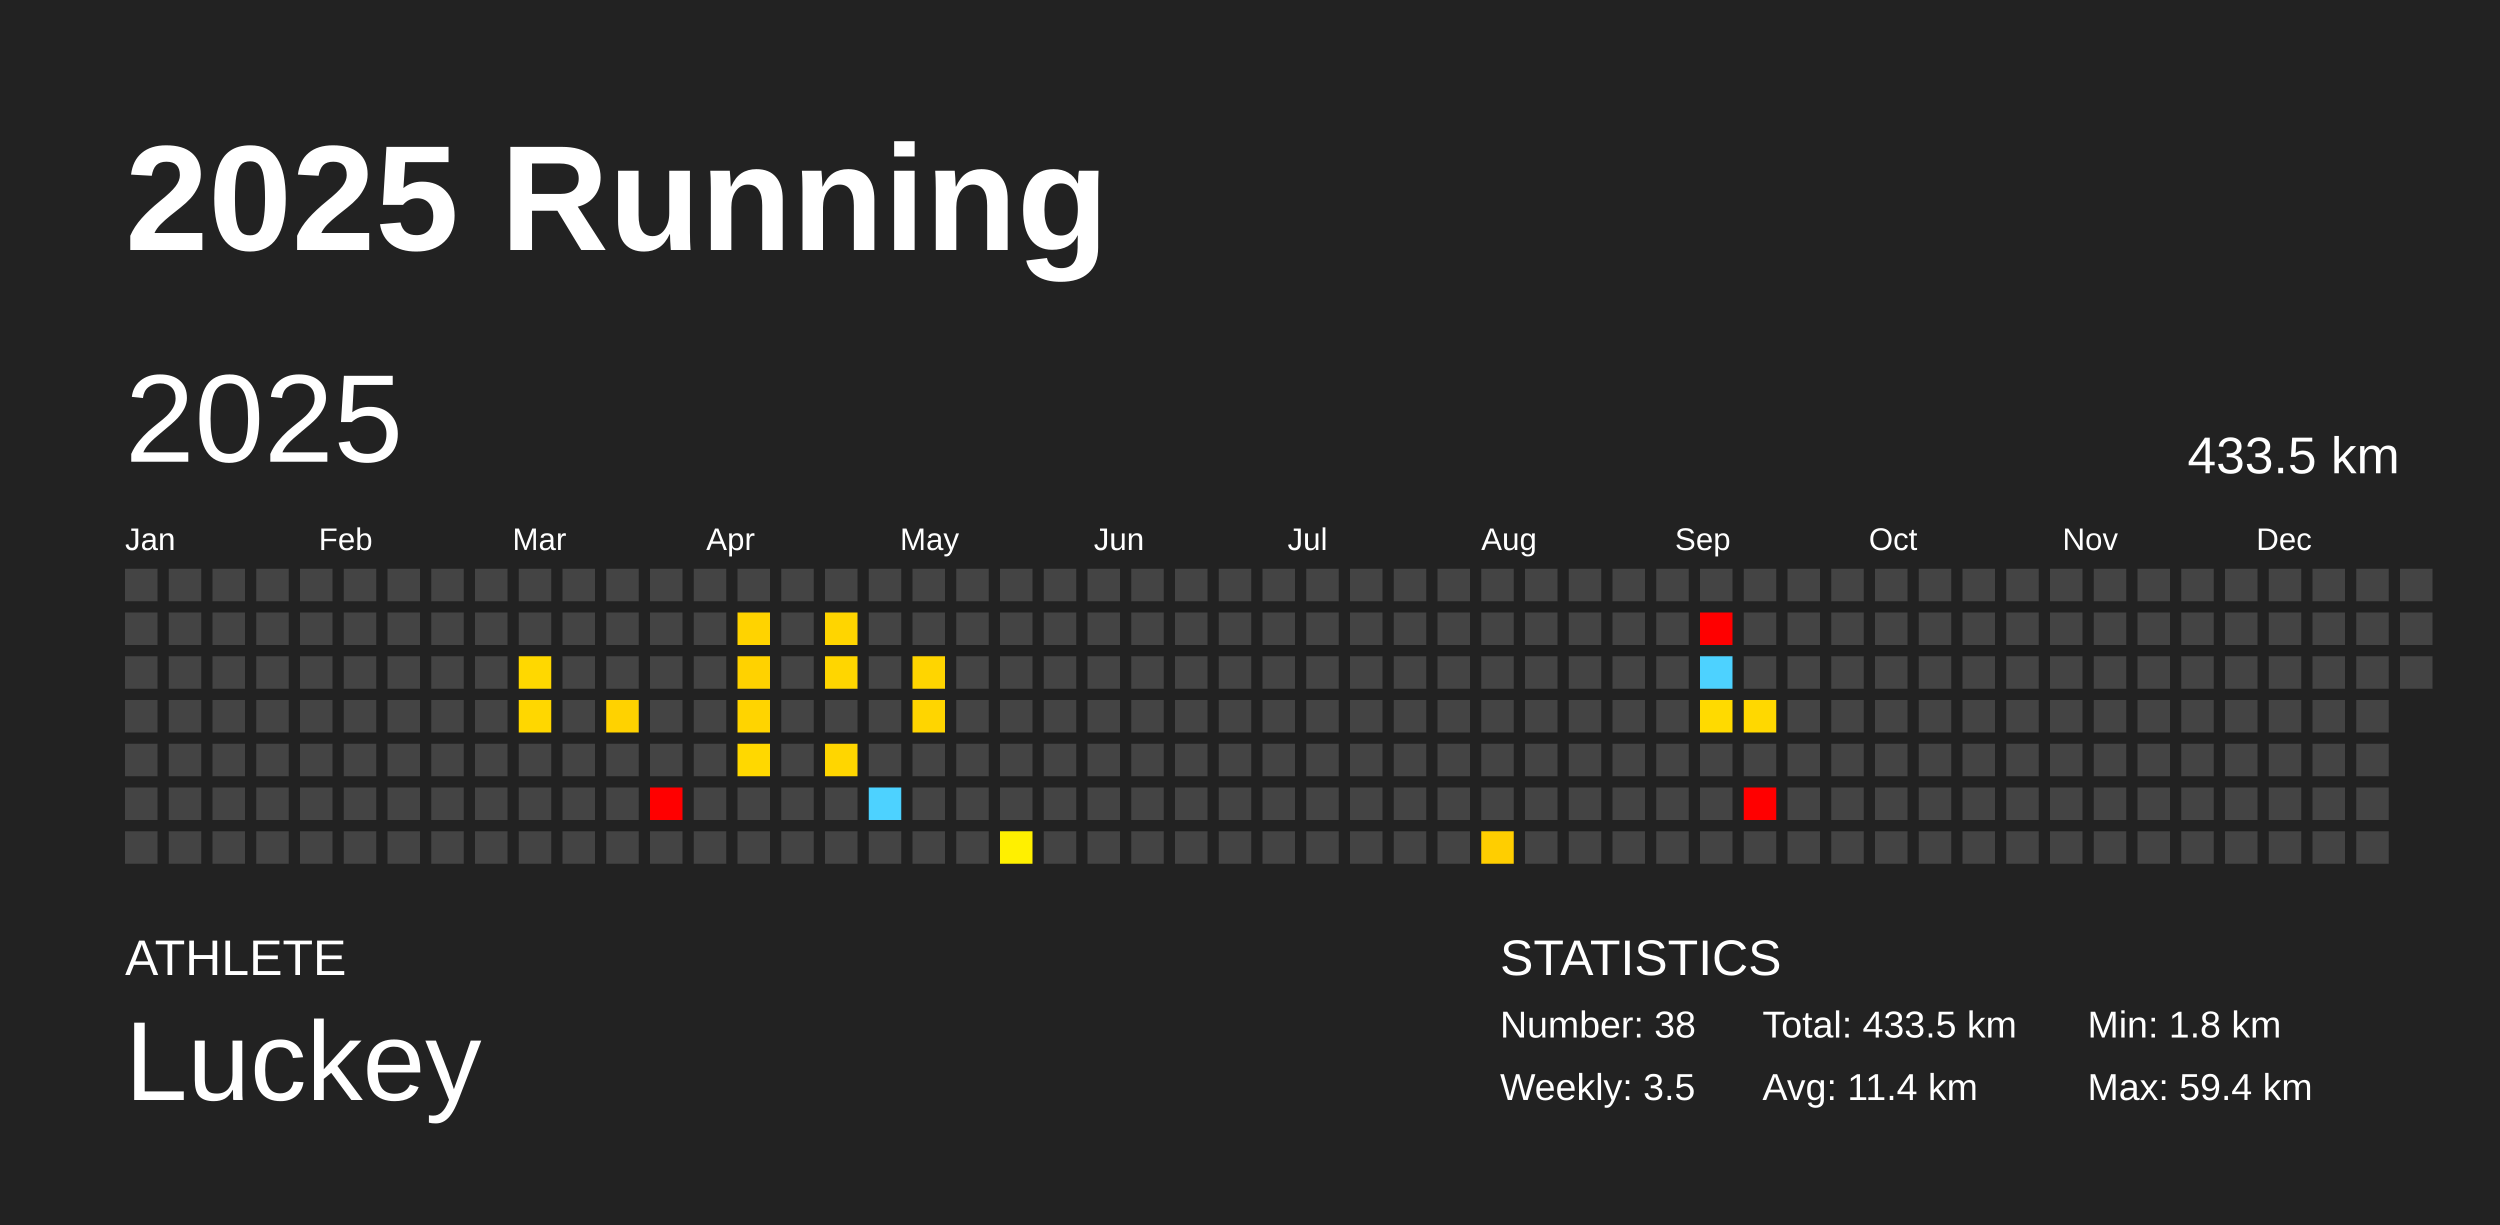
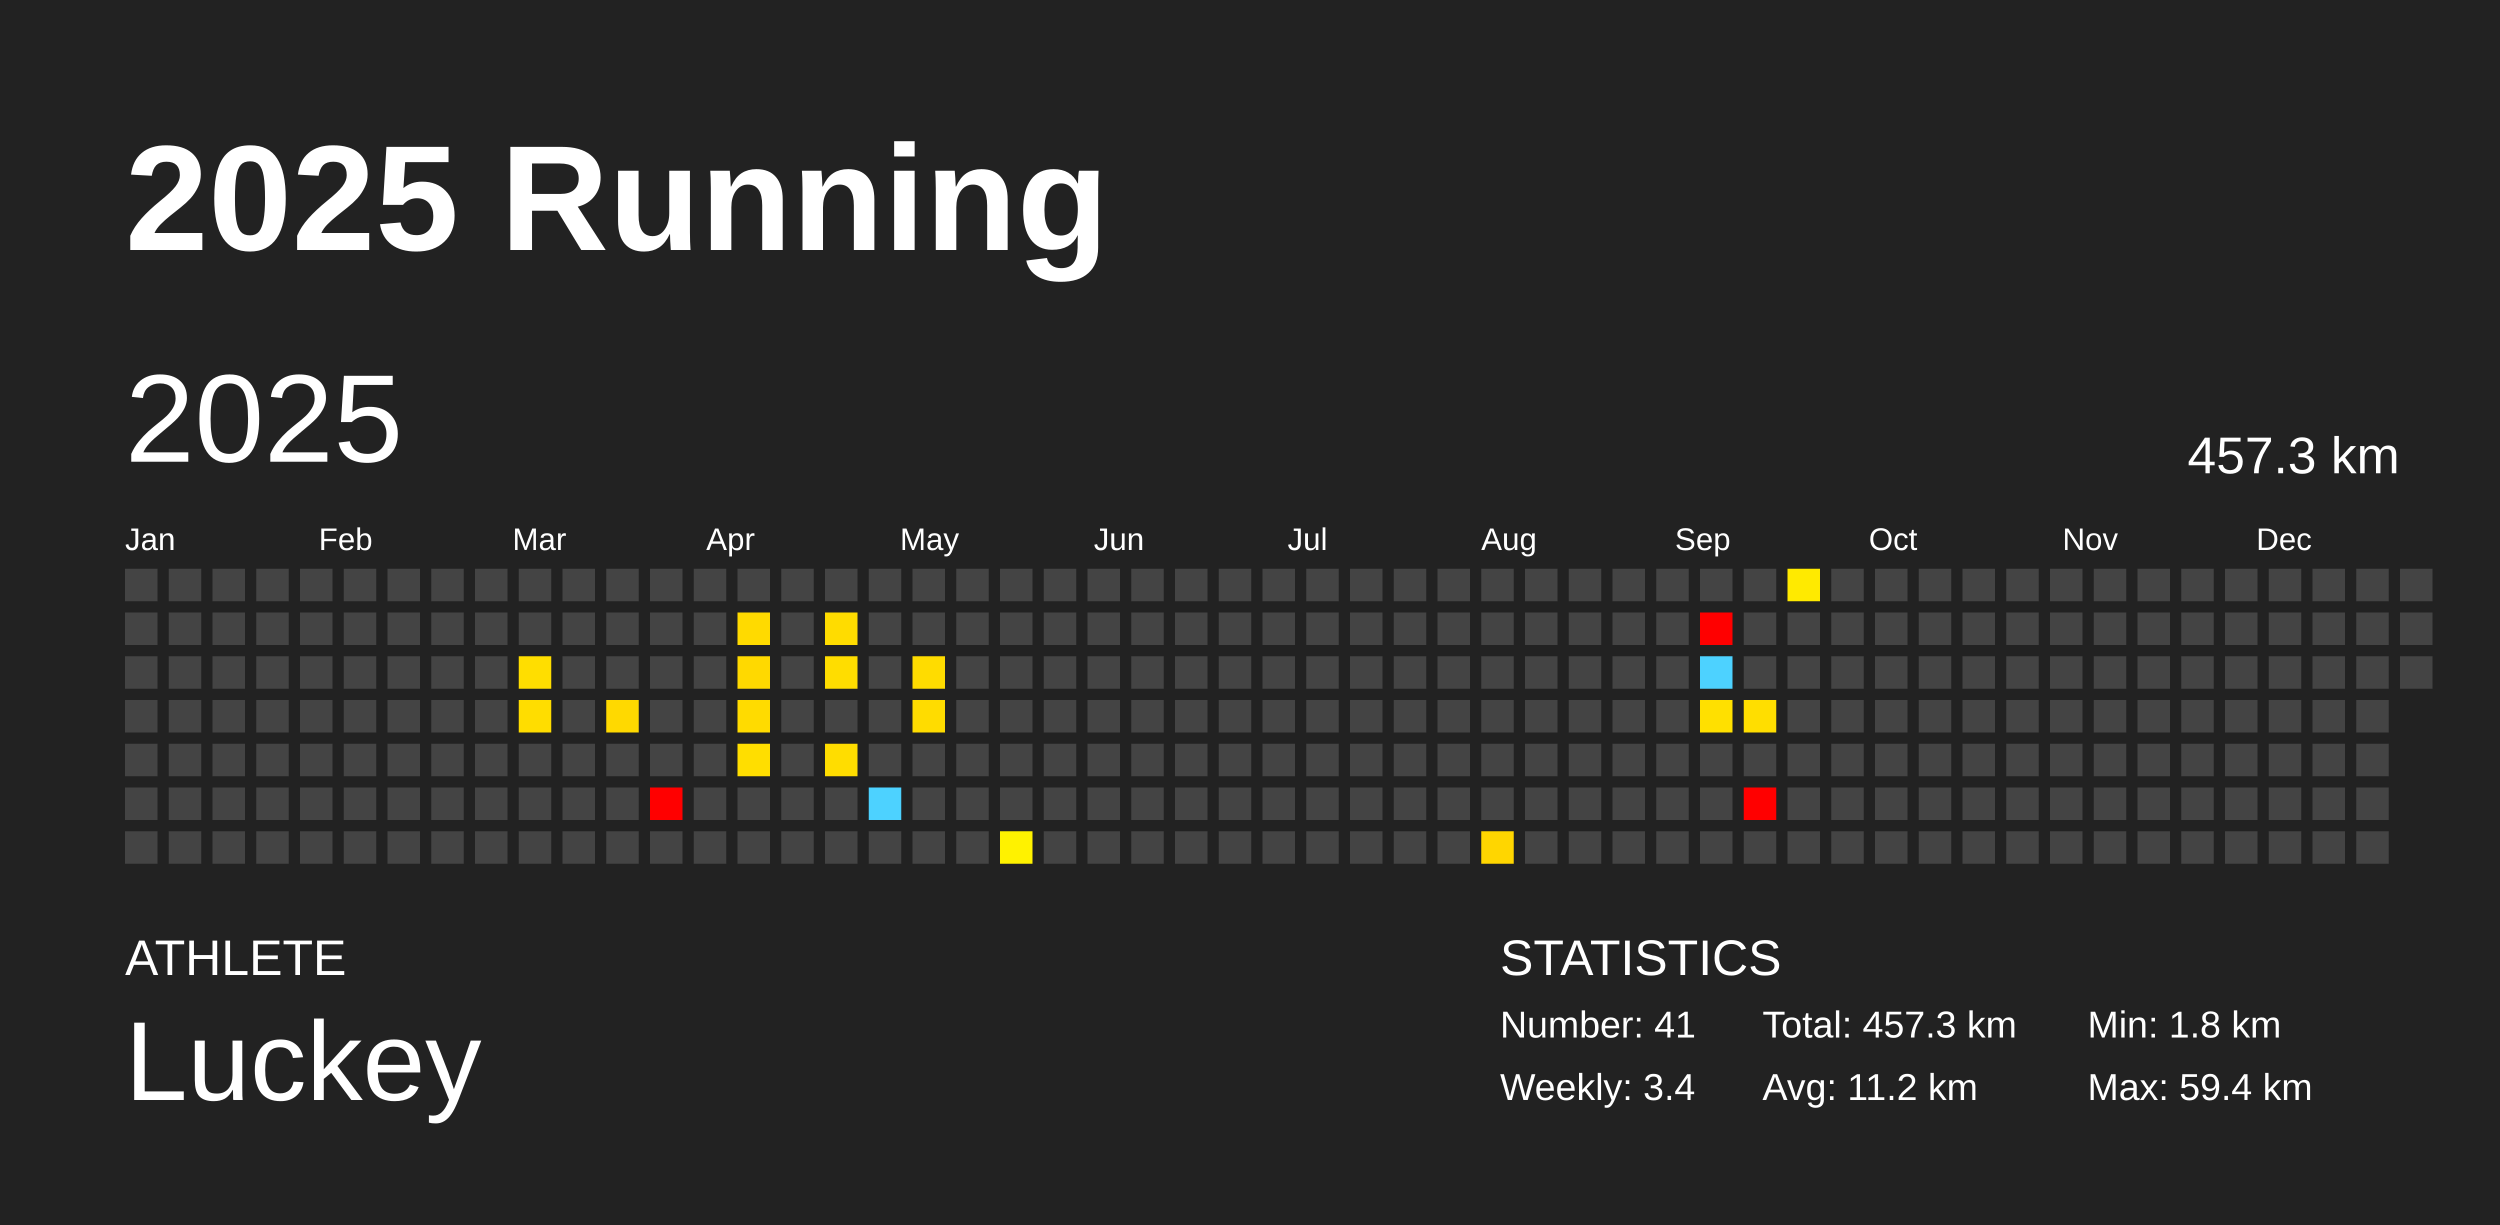
<svg xmlns="http://www.w3.org/2000/svg" baseProfile="full" height="98mm" version="1.1" viewBox="0,0,200,98" width="200mm">
  <defs />
  <rect fill="#222222" height="98" width="200" x="0" y="0" />
  <text fill="#FFFFFF" style="font-size:12px; font-family:Arial; font-weight:bold;" x="10" y="20">2025 Running</text>
  <text fill="#FFFFFF" style="font-size:4px; font-family:Arial" x="10" y="78">ATHLETE</text>
  <text fill="#FFFFFF" style="font-size:9px; font-family:Arial" x="10" y="88">Luckey</text>
  <text fill="#FFFFFF" style="font-size:4px; font-family:Arial" x="120" y="78">STATISTICS</text>
-   <text fill="#FFFFFF" style="font-size:3px; font-family:Arial" x="120" y="83">Number: 38</text>
-   <text fill="#FFFFFF" style="font-size:3px; font-family:Arial" x="120" y="88">Weekly: 3.5</text>
-   <text fill="#FFFFFF" style="font-size:3px; font-family:Arial" x="141" y="83">Total: 433.5 km</text>
-   <text fill="#FFFFFF" style="font-size:3px; font-family:Arial" x="141" y="88">Avg: 11.4 km</text>
+   <text fill="#FFFFFF" style="font-size:3px; font-family:Arial" x="120" y="83">Number: 41</text>
+   <text fill="#FFFFFF" style="font-size:3px; font-family:Arial" x="120" y="88">Weekly: 3.4</text>
+   <text fill="#FFFFFF" style="font-size:3px; font-family:Arial" x="141" y="83">Total: 457.3 km</text>
+   <text fill="#FFFFFF" style="font-size:3px; font-family:Arial" x="141" y="88">Avg: 11.2 km</text>
  <text fill="#FFFFFF" style="font-size:3px; font-family:Arial" x="167" y="83">Min: 1.8 km</text>
  <text fill="#FFFFFF" style="font-size:3px; font-family:Arial" x="167" y="88">Max: 59.4 km</text>
  <text dominant-baseline="hanging" fill="#FFFFFF" style="font-size:10.0px; font-family:Arial;" x="10" y="30">2025</text>
-   <text dominant-baseline="hanging" fill="#FFFFFF" style="font-size:4.125px; font-family:Arial;" x="175" y="35">433.5 km</text>
+   <text dominant-baseline="hanging" fill="#FFFFFF" style="font-size:4.125px; font-family:Arial;" x="175" y="35">457.3 km</text>
  <text fill="#FFFFFF" style="font-size:2.5px; font-family:Arial" x="10.0" y="44">Jan</text>
  <text fill="#FFFFFF" style="font-size:2.5px; font-family:Arial" x="25.5" y="44">Feb</text>
  <text fill="#FFFFFF" style="font-size:2.5px; font-family:Arial" x="41.0" y="44">Mar</text>
  <text fill="#FFFFFF" style="font-size:2.5px; font-family:Arial" x="56.5" y="44">Apr</text>
  <text fill="#FFFFFF" style="font-size:2.5px; font-family:Arial" x="72.0" y="44">May</text>
  <text fill="#FFFFFF" style="font-size:2.5px; font-family:Arial" x="87.5" y="44">Jun</text>
  <text fill="#FFFFFF" style="font-size:2.5px; font-family:Arial" x="103.0" y="44">Jul</text>
  <text fill="#FFFFFF" style="font-size:2.5px; font-family:Arial" x="118.5" y="44">Aug</text>
  <text fill="#FFFFFF" style="font-size:2.5px; font-family:Arial" x="134.0" y="44">Sep</text>
  <text fill="#FFFFFF" style="font-size:2.5px; font-family:Arial" x="149.5" y="44">Oct</text>
  <text fill="#FFFFFF" style="font-size:2.5px; font-family:Arial" x="165.0" y="44">Nov</text>
  <text fill="#FFFFFF" style="font-size:2.5px; font-family:Arial" x="180.5" y="44">Dec</text>
  <rect fill="#444444" height="2.6" width="2.6" x="10.0" y="45.5" />
  <rect fill="#444444" height="2.6" width="2.6" x="10.0" y="49.0" />
  <rect fill="#444444" height="2.6" width="2.6" x="10.0" y="52.5" />
  <rect fill="#444444" height="2.6" width="2.6" x="10.0" y="56.0" />
  <rect fill="#444444" height="2.6" width="2.6" x="10.0" y="59.5" />
  <rect fill="#444444" height="2.6" width="2.6" x="10.0" y="63.0" />
  <rect fill="#444444" height="2.6" width="2.6" x="10.0" y="66.5" />
  <rect fill="#444444" height="2.6" width="2.6" x="13.5" y="45.5" />
  <rect fill="#444444" height="2.6" width="2.6" x="13.5" y="49.0" />
  <rect fill="#444444" height="2.6" width="2.6" x="13.5" y="52.5" />
  <rect fill="#444444" height="2.6" width="2.6" x="13.5" y="56.0" />
  <rect fill="#444444" height="2.6" width="2.6" x="13.5" y="59.5" />
  <rect fill="#444444" height="2.6" width="2.6" x="13.5" y="63.0" />
  <rect fill="#444444" height="2.6" width="2.6" x="13.5" y="66.5" />
  <rect fill="#444444" height="2.6" width="2.6" x="17.0" y="45.5" />
  <rect fill="#444444" height="2.6" width="2.6" x="17.0" y="49.0" />
  <rect fill="#444444" height="2.6" width="2.6" x="17.0" y="52.5" />
  <rect fill="#444444" height="2.6" width="2.6" x="17.0" y="56.0" />
  <rect fill="#444444" height="2.6" width="2.6" x="17.0" y="59.5" />
  <rect fill="#444444" height="2.6" width="2.6" x="17.0" y="63.0" />
  <rect fill="#444444" height="2.6" width="2.6" x="17.0" y="66.5" />
  <rect fill="#444444" height="2.6" width="2.6" x="20.5" y="45.5" />
  <rect fill="#444444" height="2.6" width="2.6" x="20.5" y="49.0" />
  <rect fill="#444444" height="2.6" width="2.6" x="20.5" y="52.5" />
  <rect fill="#444444" height="2.6" width="2.6" x="20.5" y="56.0" />
  <rect fill="#444444" height="2.6" width="2.6" x="20.5" y="59.5" />
  <rect fill="#444444" height="2.6" width="2.6" x="20.5" y="63.0" />
  <rect fill="#444444" height="2.6" width="2.6" x="20.5" y="66.5" />
  <rect fill="#444444" height="2.6" width="2.6" x="24.0" y="45.5" />
  <rect fill="#444444" height="2.6" width="2.6" x="24.0" y="49.0" />
  <rect fill="#444444" height="2.6" width="2.6" x="24.0" y="52.5" />
  <rect fill="#444444" height="2.6" width="2.6" x="24.0" y="56.0" />
  <rect fill="#444444" height="2.6" width="2.6" x="24.0" y="59.5" />
  <rect fill="#444444" height="2.6" width="2.6" x="24.0" y="63.0" />
  <rect fill="#444444" height="2.6" width="2.6" x="24.0" y="66.5" />
  <rect fill="#444444" height="2.6" width="2.6" x="27.5" y="45.5" />
  <rect fill="#444444" height="2.6" width="2.6" x="27.5" y="49.0" />
  <rect fill="#444444" height="2.6" width="2.6" x="27.5" y="52.5" />
  <rect fill="#444444" height="2.6" width="2.6" x="27.5" y="56.0" />
  <rect fill="#444444" height="2.6" width="2.6" x="27.5" y="59.5" />
  <rect fill="#444444" height="2.6" width="2.6" x="27.5" y="63.0" />
  <rect fill="#444444" height="2.6" width="2.6" x="27.5" y="66.5" />
  <rect fill="#444444" height="2.6" width="2.6" x="31.0" y="45.5" />
  <rect fill="#444444" height="2.6" width="2.6" x="31.0" y="49.0" />
  <rect fill="#444444" height="2.6" width="2.6" x="31.0" y="52.5" />
  <rect fill="#444444" height="2.6" width="2.6" x="31.0" y="56.0" />
  <rect fill="#444444" height="2.6" width="2.6" x="31.0" y="59.5" />
  <rect fill="#444444" height="2.6" width="2.6" x="31.0" y="63.0" />
  <rect fill="#444444" height="2.6" width="2.6" x="31.0" y="66.5" />
  <rect fill="#444444" height="2.6" width="2.6" x="34.5" y="45.5" />
  <rect fill="#444444" height="2.6" width="2.6" x="34.5" y="49.0" />
  <rect fill="#444444" height="2.6" width="2.6" x="34.5" y="52.5" />
  <rect fill="#444444" height="2.6" width="2.6" x="34.5" y="56.0" />
  <rect fill="#444444" height="2.6" width="2.6" x="34.5" y="59.5" />
  <rect fill="#444444" height="2.6" width="2.6" x="34.5" y="63.0" />
  <rect fill="#444444" height="2.6" width="2.6" x="34.5" y="66.5" />
  <rect fill="#444444" height="2.6" width="2.6" x="38.0" y="45.5" />
  <rect fill="#444444" height="2.6" width="2.6" x="38.0" y="49.0" />
  <rect fill="#444444" height="2.6" width="2.6" x="38.0" y="52.5" />
  <rect fill="#444444" height="2.6" width="2.6" x="38.0" y="56.0" />
  <rect fill="#444444" height="2.6" width="2.6" x="38.0" y="59.5" />
  <rect fill="#444444" height="2.6" width="2.6" x="38.0" y="63.0" />
  <rect fill="#444444" height="2.6" width="2.6" x="38.0" y="66.5" />
  <rect fill="#444444" height="2.6" width="2.6" x="41.5" y="45.5" />
  <rect fill="#444444" height="2.6" width="2.6" x="41.5" y="49.0" />
-   <rect fill="#ffd800" height="2.6" width="2.6" x="41.5" y="52.5" />
-   <rect fill="#ffd700" height="2.6" width="2.6" x="41.5" y="56.0" />
+   <rect fill="#ffde00" height="2.6" width="2.6" x="41.5" y="52.5" />
+   <rect fill="#ffdd00" height="2.6" width="2.6" x="41.5" y="56.0" />
  <rect fill="#444444" height="2.6" width="2.6" x="41.5" y="59.5" />
  <rect fill="#444444" height="2.6" width="2.6" x="41.5" y="63.0" />
  <rect fill="#444444" height="2.6" width="2.6" x="41.5" y="66.5" />
  <rect fill="#444444" height="2.6" width="2.6" x="45.0" y="45.5" />
  <rect fill="#444444" height="2.6" width="2.6" x="45.0" y="49.0" />
  <rect fill="#444444" height="2.6" width="2.6" x="45.0" y="52.5" />
  <rect fill="#444444" height="2.6" width="2.6" x="45.0" y="56.0" />
  <rect fill="#444444" height="2.6" width="2.6" x="45.0" y="59.5" />
  <rect fill="#444444" height="2.6" width="2.6" x="45.0" y="63.0" />
  <rect fill="#444444" height="2.6" width="2.6" x="45.0" y="66.5" />
  <rect fill="#444444" height="2.6" width="2.6" x="48.5" y="45.5" />
  <rect fill="#444444" height="2.6" width="2.6" x="48.5" y="49.0" />
  <rect fill="#444444" height="2.6" width="2.6" x="48.5" y="52.5" />
-   <rect fill="#ffd200" height="2.6" width="2.6" x="48.5" y="56.0" />
+   <rect fill="#ffd900" height="2.6" width="2.6" x="48.5" y="56.0" />
  <rect fill="#444444" height="2.6" width="2.6" x="48.5" y="59.5" />
  <rect fill="#444444" height="2.6" width="2.6" x="48.5" y="63.0" />
  <rect fill="#444444" height="2.6" width="2.6" x="48.5" y="66.5" />
  <rect fill="#444444" height="2.6" width="2.6" x="52.0" y="45.5" />
  <rect fill="#444444" height="2.6" width="2.6" x="52.0" y="49.0" />
  <rect fill="#444444" height="2.6" width="2.6" x="52.0" y="52.5" />
  <rect fill="#444444" height="2.6" width="2.6" x="52.0" y="56.0" />
  <rect fill="#444444" height="2.6" width="2.6" x="52.0" y="59.5" />
  <rect fill="red" height="2.6" width="2.6" x="52.0" y="63.0" />
  <rect fill="#444444" height="2.6" width="2.6" x="52.0" y="66.5" />
  <rect fill="#444444" height="2.6" width="2.6" x="55.5" y="45.5" />
  <rect fill="#444444" height="2.6" width="2.6" x="55.5" y="49.0" />
  <rect fill="#444444" height="2.6" width="2.6" x="55.5" y="52.5" />
  <rect fill="#444444" height="2.6" width="2.6" x="55.5" y="56.0" />
  <rect fill="#444444" height="2.6" width="2.6" x="55.5" y="59.5" />
  <rect fill="#444444" height="2.6" width="2.6" x="55.5" y="63.0" />
  <rect fill="#444444" height="2.6" width="2.6" x="55.5" y="66.5" />
  <rect fill="#444444" height="2.6" width="2.6" x="59.0" y="45.5" />
-   <rect fill="#ffd300" height="2.6" width="2.6" x="59.0" y="49.0" />
-   <rect fill="#ffd200" height="2.6" width="2.6" x="59.0" y="52.5" />
-   <rect fill="#ffd400" height="2.6" width="2.6" x="59.0" y="56.0" />
-   <rect fill="#ffd800" height="2.6" width="2.6" x="59.0" y="59.5" />
+   <rect fill="#ffda00" height="2.6" width="2.6" x="59.0" y="49.0" />
+   <rect fill="#ffd900" height="2.6" width="2.6" x="59.0" y="52.5" />
+   <rect fill="#ffdb00" height="2.6" width="2.6" x="59.0" y="56.0" />
+   <rect fill="#ffde00" height="2.6" width="2.6" x="59.0" y="59.5" />
  <rect fill="#444444" height="2.6" width="2.6" x="59.0" y="63.0" />
  <rect fill="#444444" height="2.6" width="2.6" x="59.0" y="66.5" />
  <rect fill="#444444" height="2.6" width="2.6" x="62.5" y="45.5" />
  <rect fill="#444444" height="2.6" width="2.6" x="62.5" y="49.0" />
  <rect fill="#444444" height="2.6" width="2.6" x="62.5" y="52.5" />
  <rect fill="#444444" height="2.6" width="2.6" x="62.5" y="56.0" />
  <rect fill="#444444" height="2.6" width="2.6" x="62.5" y="59.5" />
  <rect fill="#444444" height="2.6" width="2.6" x="62.5" y="63.0" />
  <rect fill="#444444" height="2.6" width="2.6" x="62.5" y="66.5" />
  <rect fill="#444444" height="2.6" width="2.6" x="66.0" y="45.5" />
-   <rect fill="#ffd500" height="2.6" width="2.6" x="66.0" y="49.0" />
-   <rect fill="#ffd600" height="2.6" width="2.6" x="66.0" y="52.5" />
+   <rect fill="#ffdc00" height="2.6" width="2.6" x="66.0" y="49.0" />
+   <rect fill="#ffdd00" height="2.6" width="2.6" x="66.0" y="52.5" />
  <rect fill="#444444" height="2.6" width="2.6" x="66.0" y="56.0" />
-   <rect fill="#ffd600" height="2.6" width="2.6" x="66.0" y="59.5" />
+   <rect fill="#ffdd00" height="2.6" width="2.6" x="66.0" y="59.5" />
  <rect fill="#444444" height="2.6" width="2.6" x="66.0" y="63.0" />
  <rect fill="#444444" height="2.6" width="2.6" x="66.0" y="66.5" />
  <rect fill="#444444" height="2.6" width="2.6" x="69.5" y="45.5" />
  <rect fill="#444444" height="2.6" width="2.6" x="69.5" y="49.0" />
  <rect fill="#444444" height="2.6" width="2.6" x="69.5" y="52.5" />
  <rect fill="#444444" height="2.6" width="2.6" x="69.5" y="56.0" />
  <rect fill="#444444" height="2.6" width="2.6" x="69.5" y="59.5" />
  <rect fill="#4dd2ff" height="2.6" width="2.6" x="69.5" y="63.0" />
  <rect fill="#444444" height="2.6" width="2.6" x="69.5" y="66.5" />
  <rect fill="#444444" height="2.6" width="2.6" x="73.0" y="45.5" />
  <rect fill="#444444" height="2.6" width="2.6" x="73.0" y="49.0" />
-   <rect fill="#ffd500" height="2.6" width="2.6" x="73.0" y="52.5" />
-   <rect fill="#ffd500" height="2.6" width="2.6" x="73.0" y="56.0" />
+   <rect fill="#ffdc00" height="2.6" width="2.6" x="73.0" y="52.5" />
+   <rect fill="#ffdc00" height="2.6" width="2.6" x="73.0" y="56.0" />
  <rect fill="#444444" height="2.6" width="2.6" x="73.0" y="59.5" />
  <rect fill="#444444" height="2.6" width="2.6" x="73.0" y="63.0" />
  <rect fill="#444444" height="2.6" width="2.6" x="73.0" y="66.5" />
  <rect fill="#444444" height="2.6" width="2.6" x="76.5" y="45.5" />
  <rect fill="#444444" height="2.6" width="2.6" x="76.5" y="49.0" />
  <rect fill="#444444" height="2.6" width="2.6" x="76.5" y="52.5" />
  <rect fill="#444444" height="2.6" width="2.6" x="76.5" y="56.0" />
  <rect fill="#444444" height="2.6" width="2.6" x="76.5" y="59.5" />
  <rect fill="#444444" height="2.6" width="2.6" x="76.5" y="63.0" />
  <rect fill="#444444" height="2.6" width="2.6" x="76.5" y="66.5" />
  <rect fill="#444444" height="2.6" width="2.6" x="80.0" y="45.5" />
  <rect fill="#444444" height="2.6" width="2.6" x="80.0" y="49.0" />
  <rect fill="#444444" height="2.6" width="2.6" x="80.0" y="52.5" />
  <rect fill="#444444" height="2.6" width="2.6" x="80.0" y="56.0" />
  <rect fill="#444444" height="2.6" width="2.6" x="80.0" y="59.5" />
  <rect fill="#444444" height="2.6" width="2.6" x="80.0" y="63.0" />
-   <rect fill="#fff000" height="2.6" width="2.6" x="80.0" y="66.5" />
+   <rect fill="#fff200" height="2.6" width="2.6" x="80.0" y="66.5" />
  <rect fill="#444444" height="2.6" width="2.6" x="83.5" y="45.5" />
  <rect fill="#444444" height="2.6" width="2.6" x="83.5" y="49.0" />
  <rect fill="#444444" height="2.6" width="2.6" x="83.5" y="52.5" />
  <rect fill="#444444" height="2.6" width="2.6" x="83.5" y="56.0" />
  <rect fill="#444444" height="2.6" width="2.6" x="83.5" y="59.5" />
  <rect fill="#444444" height="2.6" width="2.6" x="83.5" y="63.0" />
  <rect fill="#444444" height="2.6" width="2.6" x="83.5" y="66.5" />
  <rect fill="#444444" height="2.6" width="2.6" x="87.0" y="45.5" />
  <rect fill="#444444" height="2.6" width="2.6" x="87.0" y="49.0" />
  <rect fill="#444444" height="2.6" width="2.6" x="87.0" y="52.5" />
  <rect fill="#444444" height="2.6" width="2.6" x="87.0" y="56.0" />
  <rect fill="#444444" height="2.6" width="2.6" x="87.0" y="59.5" />
  <rect fill="#444444" height="2.6" width="2.6" x="87.0" y="63.0" />
  <rect fill="#444444" height="2.6" width="2.6" x="87.0" y="66.5" />
  <rect fill="#444444" height="2.6" width="2.6" x="90.5" y="45.5" />
  <rect fill="#444444" height="2.6" width="2.6" x="90.5" y="49.0" />
  <rect fill="#444444" height="2.6" width="2.6" x="90.5" y="52.5" />
  <rect fill="#444444" height="2.6" width="2.6" x="90.5" y="56.0" />
  <rect fill="#444444" height="2.6" width="2.6" x="90.5" y="59.5" />
  <rect fill="#444444" height="2.6" width="2.6" x="90.5" y="63.0" />
  <rect fill="#444444" height="2.6" width="2.6" x="90.5" y="66.5" />
  <rect fill="#444444" height="2.6" width="2.6" x="94.0" y="45.5" />
  <rect fill="#444444" height="2.6" width="2.6" x="94.0" y="49.0" />
  <rect fill="#444444" height="2.6" width="2.6" x="94.0" y="52.5" />
  <rect fill="#444444" height="2.6" width="2.6" x="94.0" y="56.0" />
  <rect fill="#444444" height="2.6" width="2.6" x="94.0" y="59.5" />
  <rect fill="#444444" height="2.6" width="2.6" x="94.0" y="63.0" />
  <rect fill="#444444" height="2.6" width="2.6" x="94.0" y="66.5" />
  <rect fill="#444444" height="2.6" width="2.6" x="97.5" y="45.5" />
  <rect fill="#444444" height="2.6" width="2.6" x="97.5" y="49.0" />
  <rect fill="#444444" height="2.6" width="2.6" x="97.5" y="52.5" />
  <rect fill="#444444" height="2.6" width="2.6" x="97.5" y="56.0" />
  <rect fill="#444444" height="2.6" width="2.6" x="97.5" y="59.5" />
  <rect fill="#444444" height="2.6" width="2.6" x="97.5" y="63.0" />
  <rect fill="#444444" height="2.6" width="2.6" x="97.5" y="66.5" />
  <rect fill="#444444" height="2.6" width="2.6" x="101.0" y="45.5" />
  <rect fill="#444444" height="2.6" width="2.6" x="101.0" y="49.0" />
  <rect fill="#444444" height="2.6" width="2.6" x="101.0" y="52.5" />
  <rect fill="#444444" height="2.6" width="2.6" x="101.0" y="56.0" />
  <rect fill="#444444" height="2.6" width="2.6" x="101.0" y="59.5" />
  <rect fill="#444444" height="2.6" width="2.6" x="101.0" y="63.0" />
  <rect fill="#444444" height="2.6" width="2.6" x="101.0" y="66.5" />
  <rect fill="#444444" height="2.6" width="2.6" x="104.5" y="45.5" />
  <rect fill="#444444" height="2.6" width="2.6" x="104.5" y="49.0" />
  <rect fill="#444444" height="2.6" width="2.6" x="104.5" y="52.5" />
  <rect fill="#444444" height="2.6" width="2.6" x="104.5" y="56.0" />
  <rect fill="#444444" height="2.6" width="2.6" x="104.5" y="59.5" />
  <rect fill="#444444" height="2.6" width="2.6" x="104.5" y="63.0" />
  <rect fill="#444444" height="2.6" width="2.6" x="104.5" y="66.5" />
  <rect fill="#444444" height="2.6" width="2.6" x="108.0" y="45.5" />
  <rect fill="#444444" height="2.6" width="2.6" x="108.0" y="49.0" />
  <rect fill="#444444" height="2.6" width="2.6" x="108.0" y="52.5" />
  <rect fill="#444444" height="2.6" width="2.6" x="108.0" y="56.0" />
  <rect fill="#444444" height="2.6" width="2.6" x="108.0" y="59.5" />
  <rect fill="#444444" height="2.6" width="2.6" x="108.0" y="63.0" />
  <rect fill="#444444" height="2.6" width="2.6" x="108.0" y="66.5" />
  <rect fill="#444444" height="2.6" width="2.6" x="111.5" y="45.5" />
  <rect fill="#444444" height="2.6" width="2.6" x="111.5" y="49.0" />
  <rect fill="#444444" height="2.6" width="2.6" x="111.5" y="52.5" />
  <rect fill="#444444" height="2.6" width="2.6" x="111.5" y="56.0" />
  <rect fill="#444444" height="2.6" width="2.6" x="111.5" y="59.5" />
  <rect fill="#444444" height="2.6" width="2.6" x="111.5" y="63.0" />
  <rect fill="#444444" height="2.6" width="2.6" x="111.5" y="66.5" />
  <rect fill="#444444" height="2.6" width="2.6" x="115.0" y="45.5" />
  <rect fill="#444444" height="2.6" width="2.6" x="115.0" y="49.0" />
  <rect fill="#444444" height="2.6" width="2.6" x="115.0" y="52.5" />
  <rect fill="#444444" height="2.6" width="2.6" x="115.0" y="56.0" />
  <rect fill="#444444" height="2.6" width="2.6" x="115.0" y="59.5" />
  <rect fill="#444444" height="2.6" width="2.6" x="115.0" y="63.0" />
  <rect fill="#444444" height="2.6" width="2.6" x="115.0" y="66.5" />
  <rect fill="#444444" height="2.6" width="2.6" x="118.5" y="45.5" />
  <rect fill="#444444" height="2.6" width="2.6" x="118.5" y="49.0" />
  <rect fill="#444444" height="2.6" width="2.6" x="118.5" y="52.5" />
  <rect fill="#444444" height="2.6" width="2.6" x="118.5" y="56.0" />
  <rect fill="#444444" height="2.6" width="2.6" x="118.5" y="59.5" />
  <rect fill="#444444" height="2.6" width="2.6" x="118.5" y="63.0" />
-   <rect fill="#ffce00" height="2.6" width="2.6" x="118.5" y="66.5" />
+   <rect fill="#ffd600" height="2.6" width="2.6" x="118.5" y="66.5" />
  <rect fill="#444444" height="2.6" width="2.6" x="122.0" y="45.5" />
  <rect fill="#444444" height="2.6" width="2.6" x="122.0" y="49.0" />
  <rect fill="#444444" height="2.6" width="2.6" x="122.0" y="52.5" />
  <rect fill="#444444" height="2.6" width="2.6" x="122.0" y="56.0" />
  <rect fill="#444444" height="2.6" width="2.6" x="122.0" y="59.5" />
  <rect fill="#444444" height="2.6" width="2.6" x="122.0" y="63.0" />
  <rect fill="#444444" height="2.6" width="2.6" x="122.0" y="66.5" />
  <rect fill="#444444" height="2.6" width="2.6" x="125.5" y="45.5" />
  <rect fill="#444444" height="2.6" width="2.6" x="125.5" y="49.0" />
  <rect fill="#444444" height="2.6" width="2.6" x="125.5" y="52.5" />
  <rect fill="#444444" height="2.6" width="2.6" x="125.5" y="56.0" />
  <rect fill="#444444" height="2.6" width="2.6" x="125.5" y="59.5" />
  <rect fill="#444444" height="2.6" width="2.6" x="125.5" y="63.0" />
  <rect fill="#444444" height="2.6" width="2.6" x="125.5" y="66.5" />
  <rect fill="#444444" height="2.6" width="2.6" x="129.0" y="45.5" />
  <rect fill="#444444" height="2.6" width="2.6" x="129.0" y="49.0" />
  <rect fill="#444444" height="2.6" width="2.6" x="129.0" y="52.5" />
  <rect fill="#444444" height="2.6" width="2.6" x="129.0" y="56.0" />
  <rect fill="#444444" height="2.6" width="2.6" x="129.0" y="59.5" />
  <rect fill="#444444" height="2.6" width="2.6" x="129.0" y="63.0" />
  <rect fill="#444444" height="2.6" width="2.6" x="129.0" y="66.5" />
  <rect fill="#444444" height="2.6" width="2.6" x="132.5" y="45.5" />
  <rect fill="#444444" height="2.6" width="2.6" x="132.5" y="49.0" />
  <rect fill="#444444" height="2.6" width="2.6" x="132.5" y="52.5" />
  <rect fill="#444444" height="2.6" width="2.6" x="132.5" y="56.0" />
  <rect fill="#444444" height="2.6" width="2.6" x="132.5" y="59.5" />
  <rect fill="#444444" height="2.6" width="2.6" x="132.5" y="63.0" />
  <rect fill="#444444" height="2.6" width="2.6" x="132.5" y="66.5" />
  <rect fill="#444444" height="2.6" width="2.6" x="136.0" y="45.5" />
  <rect fill="red" height="2.6" width="2.6" x="136.0" y="49.0" />
  <rect fill="#4dd2ff" height="2.6" width="2.6" x="136.0" y="52.5" />
-   <rect fill="#ffda00" height="2.6" width="2.6" x="136.0" y="56.0" />
+   <rect fill="#ffe000" height="2.6" width="2.6" x="136.0" y="56.0" />
  <rect fill="#444444" height="2.6" width="2.6" x="136.0" y="59.5" />
  <rect fill="#444444" height="2.6" width="2.6" x="136.0" y="63.0" />
  <rect fill="#444444" height="2.6" width="2.6" x="136.0" y="66.5" />
  <rect fill="#444444" height="2.6" width="2.6" x="139.5" y="45.5" />
  <rect fill="#444444" height="2.6" width="2.6" x="139.5" y="49.0" />
  <rect fill="#444444" height="2.6" width="2.6" x="139.5" y="52.5" />
-   <rect fill="#ffd800" height="2.6" width="2.6" x="139.5" y="56.0" />
+   <rect fill="#ffde00" height="2.6" width="2.6" x="139.5" y="56.0" />
  <rect fill="#444444" height="2.6" width="2.6" x="139.5" y="59.5" />
  <rect fill="red" height="2.6" width="2.6" x="139.5" y="63.0" />
  <rect fill="#444444" height="2.6" width="2.6" x="139.5" y="66.5" />
-   <rect fill="#444444" height="2.6" width="2.6" x="143.0" y="45.5" />
+   <rect fill="#ffea00" height="2.6" width="2.6" x="143.0" y="45.5" />
  <rect fill="#444444" height="2.6" width="2.6" x="143.0" y="49.0" />
  <rect fill="#444444" height="2.6" width="2.6" x="143.0" y="52.5" />
  <rect fill="#444444" height="2.6" width="2.6" x="143.0" y="56.0" />
  <rect fill="#444444" height="2.6" width="2.6" x="143.0" y="59.5" />
  <rect fill="#444444" height="2.6" width="2.6" x="143.0" y="63.0" />
  <rect fill="#444444" height="2.6" width="2.6" x="143.0" y="66.5" />
  <rect fill="#444444" height="2.6" width="2.6" x="146.5" y="45.5" />
  <rect fill="#444444" height="2.6" width="2.6" x="146.5" y="49.0" />
  <rect fill="#444444" height="2.6" width="2.6" x="146.5" y="52.5" />
  <rect fill="#444444" height="2.6" width="2.6" x="146.5" y="56.0" />
  <rect fill="#444444" height="2.6" width="2.6" x="146.5" y="59.5" />
  <rect fill="#444444" height="2.6" width="2.6" x="146.5" y="63.0" />
  <rect fill="#444444" height="2.6" width="2.6" x="146.5" y="66.5" />
  <rect fill="#444444" height="2.6" width="2.6" x="150.0" y="45.5" />
  <rect fill="#444444" height="2.6" width="2.6" x="150.0" y="49.0" />
  <rect fill="#444444" height="2.6" width="2.6" x="150.0" y="52.5" />
  <rect fill="#444444" height="2.6" width="2.6" x="150.0" y="56.0" />
  <rect fill="#444444" height="2.6" width="2.6" x="150.0" y="59.5" />
  <rect fill="#444444" height="2.6" width="2.6" x="150.0" y="63.0" />
  <rect fill="#444444" height="2.6" width="2.6" x="150.0" y="66.5" />
  <rect fill="#444444" height="2.6" width="2.6" x="153.5" y="45.5" />
  <rect fill="#444444" height="2.6" width="2.6" x="153.5" y="49.0" />
  <rect fill="#444444" height="2.6" width="2.6" x="153.5" y="52.5" />
  <rect fill="#444444" height="2.6" width="2.6" x="153.5" y="56.0" />
  <rect fill="#444444" height="2.6" width="2.6" x="153.5" y="59.5" />
  <rect fill="#444444" height="2.6" width="2.6" x="153.5" y="63.0" />
  <rect fill="#444444" height="2.6" width="2.6" x="153.5" y="66.5" />
  <rect fill="#444444" height="2.6" width="2.6" x="157.0" y="45.5" />
  <rect fill="#444444" height="2.6" width="2.6" x="157.0" y="49.0" />
  <rect fill="#444444" height="2.6" width="2.6" x="157.0" y="52.5" />
  <rect fill="#444444" height="2.6" width="2.6" x="157.0" y="56.0" />
  <rect fill="#444444" height="2.6" width="2.6" x="157.0" y="59.5" />
  <rect fill="#444444" height="2.6" width="2.6" x="157.0" y="63.0" />
  <rect fill="#444444" height="2.6" width="2.6" x="157.0" y="66.5" />
  <rect fill="#444444" height="2.6" width="2.6" x="160.5" y="45.5" />
  <rect fill="#444444" height="2.6" width="2.6" x="160.5" y="49.0" />
  <rect fill="#444444" height="2.6" width="2.6" x="160.5" y="52.5" />
  <rect fill="#444444" height="2.6" width="2.6" x="160.5" y="56.0" />
  <rect fill="#444444" height="2.6" width="2.6" x="160.5" y="59.5" />
  <rect fill="#444444" height="2.6" width="2.6" x="160.5" y="63.0" />
  <rect fill="#444444" height="2.6" width="2.6" x="160.5" y="66.5" />
  <rect fill="#444444" height="2.6" width="2.6" x="164.0" y="45.5" />
  <rect fill="#444444" height="2.6" width="2.6" x="164.0" y="49.0" />
  <rect fill="#444444" height="2.6" width="2.6" x="164.0" y="52.5" />
  <rect fill="#444444" height="2.6" width="2.6" x="164.0" y="56.0" />
  <rect fill="#444444" height="2.6" width="2.6" x="164.0" y="59.5" />
  <rect fill="#444444" height="2.6" width="2.6" x="164.0" y="63.0" />
  <rect fill="#444444" height="2.6" width="2.6" x="164.0" y="66.5" />
  <rect fill="#444444" height="2.6" width="2.6" x="167.5" y="45.5" />
  <rect fill="#444444" height="2.6" width="2.6" x="167.5" y="49.0" />
  <rect fill="#444444" height="2.6" width="2.6" x="167.5" y="52.5" />
  <rect fill="#444444" height="2.6" width="2.6" x="167.5" y="56.0" />
  <rect fill="#444444" height="2.6" width="2.6" x="167.5" y="59.5" />
  <rect fill="#444444" height="2.6" width="2.6" x="167.5" y="63.0" />
  <rect fill="#444444" height="2.6" width="2.6" x="167.5" y="66.5" />
  <rect fill="#444444" height="2.6" width="2.6" x="171.0" y="45.5" />
  <rect fill="#444444" height="2.6" width="2.6" x="171.0" y="49.0" />
  <rect fill="#444444" height="2.6" width="2.6" x="171.0" y="52.5" />
  <rect fill="#444444" height="2.6" width="2.6" x="171.0" y="56.0" />
  <rect fill="#444444" height="2.6" width="2.6" x="171.0" y="59.5" />
  <rect fill="#444444" height="2.6" width="2.6" x="171.0" y="63.0" />
  <rect fill="#444444" height="2.6" width="2.6" x="171.0" y="66.5" />
  <rect fill="#444444" height="2.6" width="2.6" x="174.5" y="45.5" />
  <rect fill="#444444" height="2.6" width="2.6" x="174.5" y="49.0" />
  <rect fill="#444444" height="2.6" width="2.6" x="174.5" y="52.5" />
  <rect fill="#444444" height="2.6" width="2.6" x="174.5" y="56.0" />
  <rect fill="#444444" height="2.6" width="2.6" x="174.5" y="59.5" />
  <rect fill="#444444" height="2.6" width="2.6" x="174.5" y="63.0" />
  <rect fill="#444444" height="2.6" width="2.6" x="174.5" y="66.5" />
  <rect fill="#444444" height="2.6" width="2.6" x="178.0" y="45.5" />
  <rect fill="#444444" height="2.6" width="2.6" x="178.0" y="49.0" />
  <rect fill="#444444" height="2.6" width="2.6" x="178.0" y="52.5" />
  <rect fill="#444444" height="2.6" width="2.6" x="178.0" y="56.0" />
  <rect fill="#444444" height="2.6" width="2.6" x="178.0" y="59.5" />
  <rect fill="#444444" height="2.6" width="2.6" x="178.0" y="63.0" />
  <rect fill="#444444" height="2.6" width="2.6" x="178.0" y="66.5" />
  <rect fill="#444444" height="2.6" width="2.6" x="181.5" y="45.5" />
  <rect fill="#444444" height="2.6" width="2.6" x="181.5" y="49.0" />
  <rect fill="#444444" height="2.6" width="2.6" x="181.5" y="52.5" />
  <rect fill="#444444" height="2.6" width="2.6" x="181.5" y="56.0" />
  <rect fill="#444444" height="2.6" width="2.6" x="181.5" y="59.5" />
  <rect fill="#444444" height="2.6" width="2.6" x="181.5" y="63.0" />
  <rect fill="#444444" height="2.6" width="2.6" x="181.5" y="66.5" />
  <rect fill="#444444" height="2.6" width="2.6" x="185.0" y="45.5" />
  <rect fill="#444444" height="2.6" width="2.6" x="185.0" y="49.0" />
  <rect fill="#444444" height="2.6" width="2.6" x="185.0" y="52.5" />
  <rect fill="#444444" height="2.6" width="2.6" x="185.0" y="56.0" />
  <rect fill="#444444" height="2.6" width="2.6" x="185.0" y="59.5" />
  <rect fill="#444444" height="2.6" width="2.6" x="185.0" y="63.0" />
  <rect fill="#444444" height="2.6" width="2.6" x="185.0" y="66.5" />
  <rect fill="#444444" height="2.6" width="2.6" x="188.5" y="45.5" />
  <rect fill="#444444" height="2.6" width="2.6" x="188.5" y="49.0" />
  <rect fill="#444444" height="2.6" width="2.6" x="188.5" y="52.5" />
  <rect fill="#444444" height="2.6" width="2.6" x="188.5" y="56.0" />
  <rect fill="#444444" height="2.6" width="2.6" x="188.5" y="59.5" />
  <rect fill="#444444" height="2.6" width="2.6" x="188.5" y="63.0" />
  <rect fill="#444444" height="2.6" width="2.6" x="188.5" y="66.5" />
  <rect fill="#444444" height="2.6" width="2.6" x="192.0" y="45.5" />
  <rect fill="#444444" height="2.6" width="2.6" x="192.0" y="49.0" />
  <rect fill="#444444" height="2.6" width="2.6" x="192.0" y="52.5" />
</svg>
